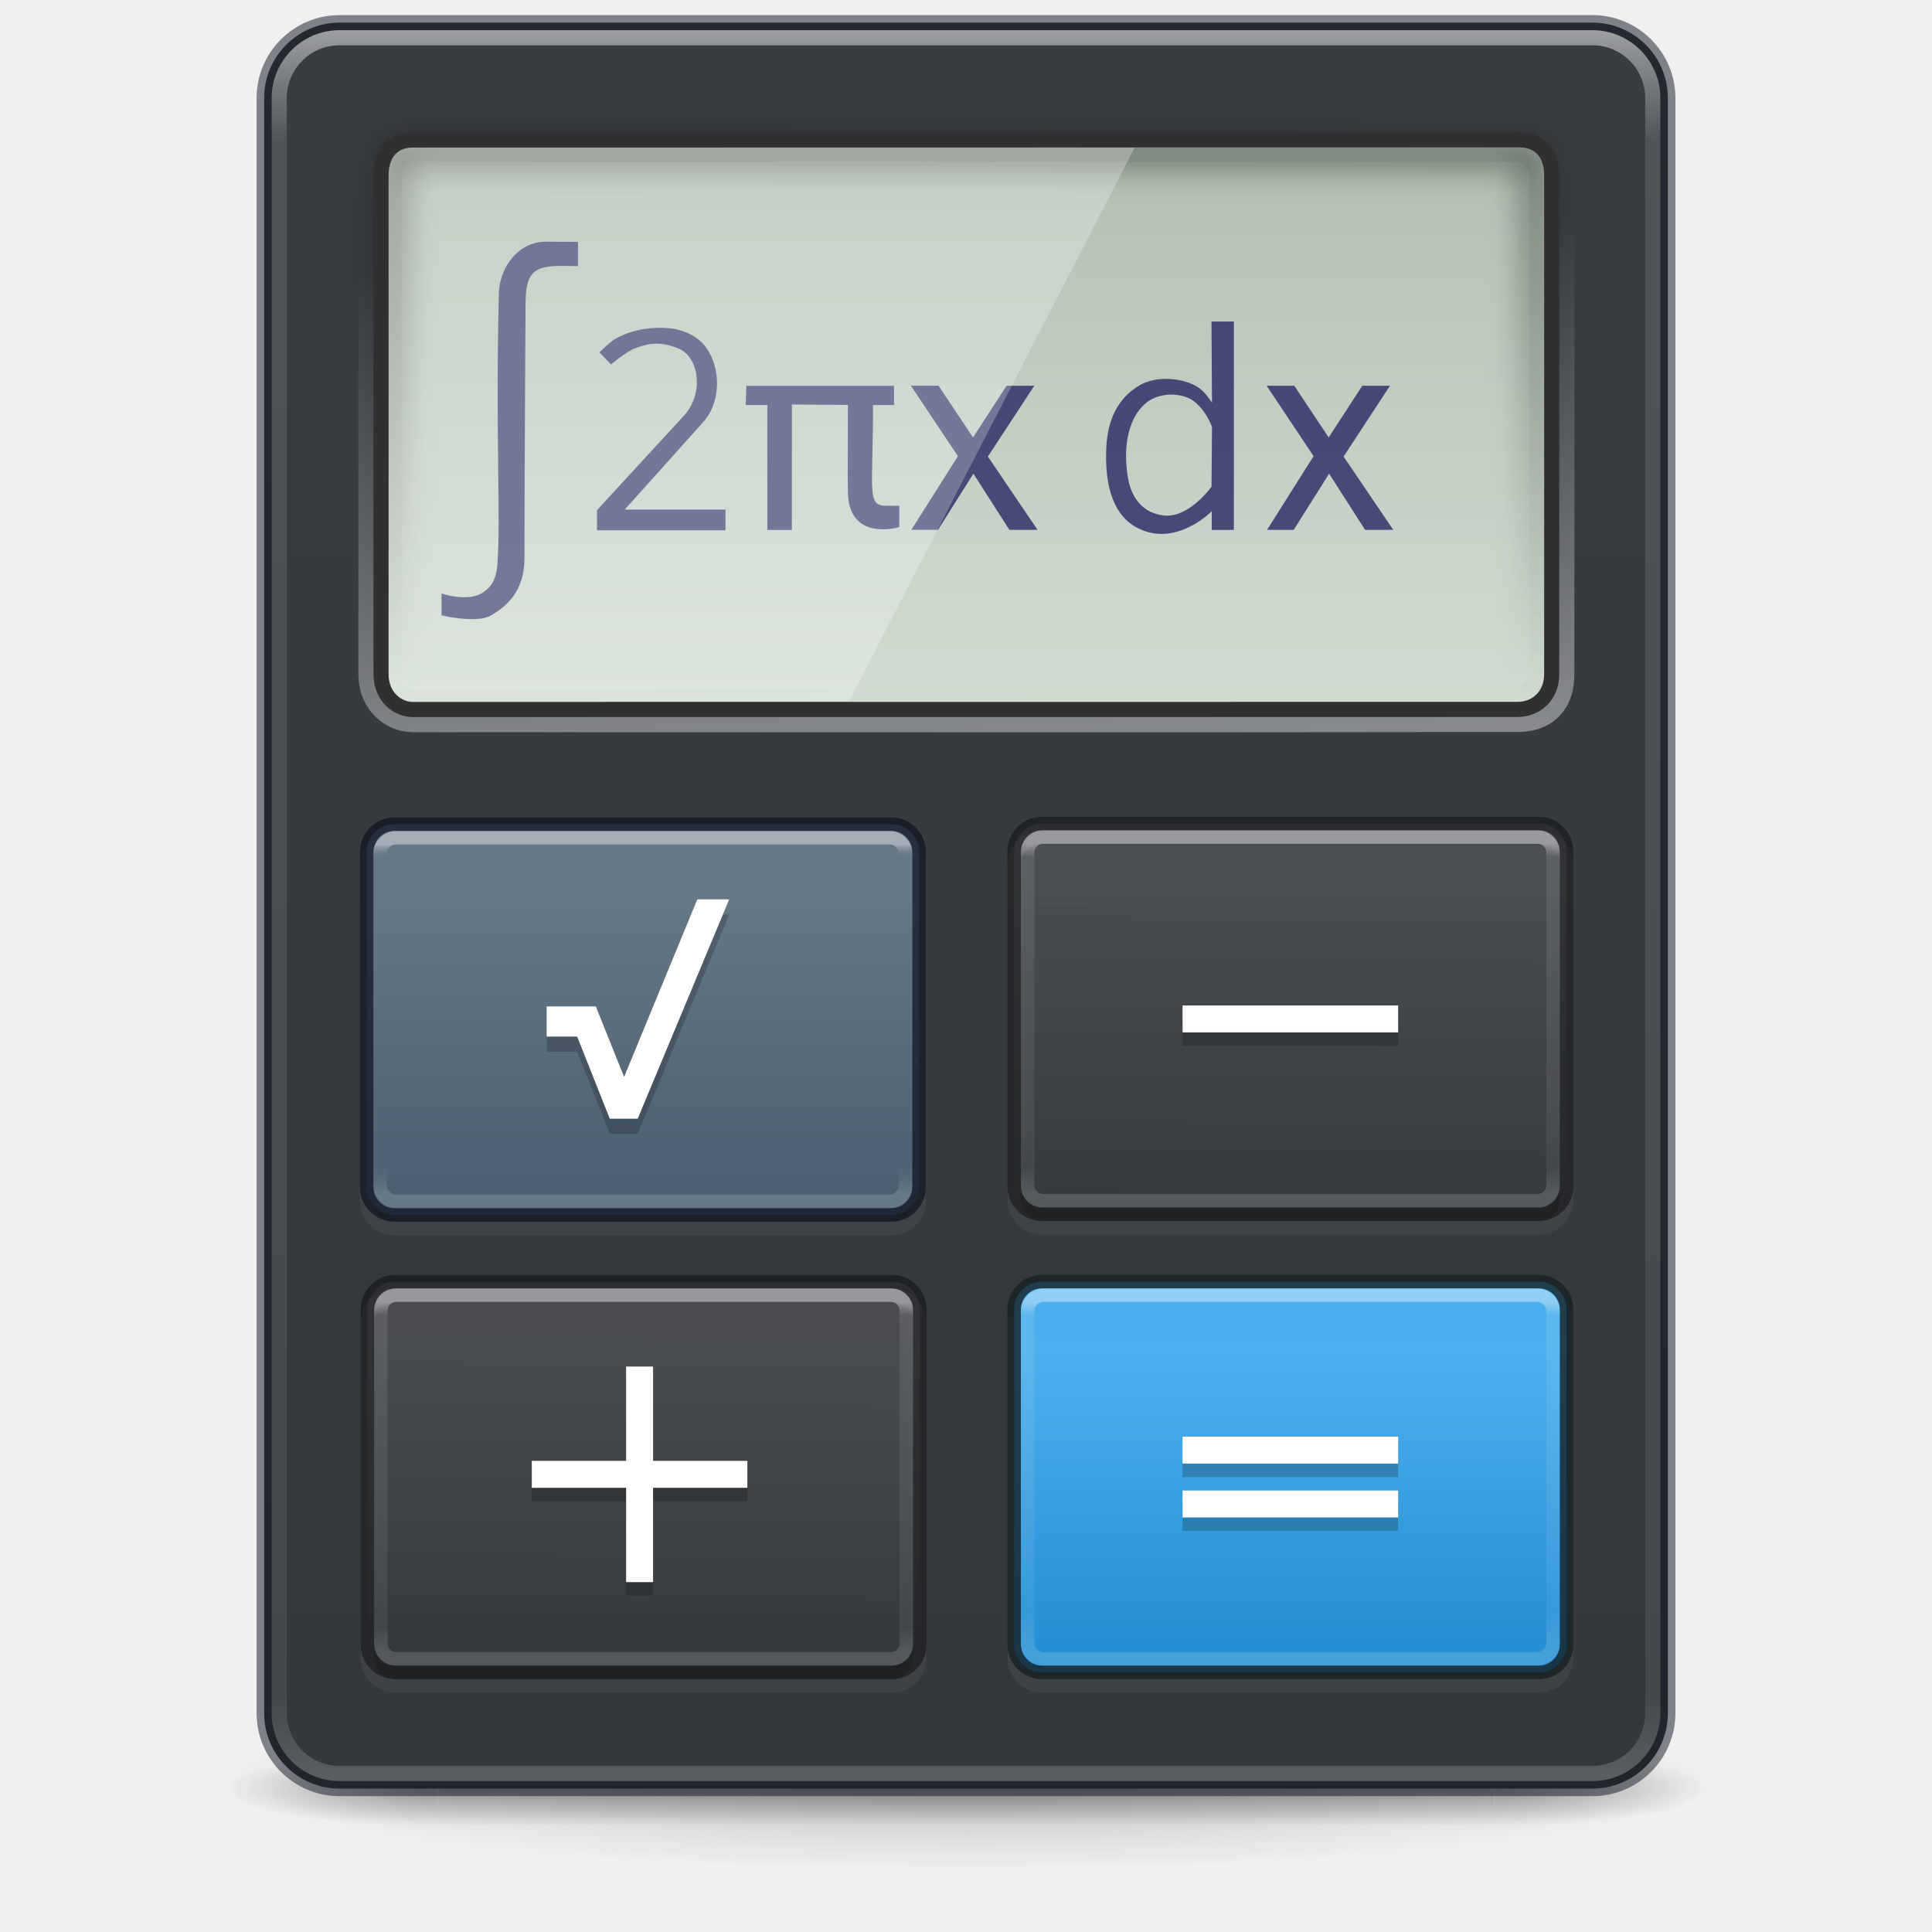
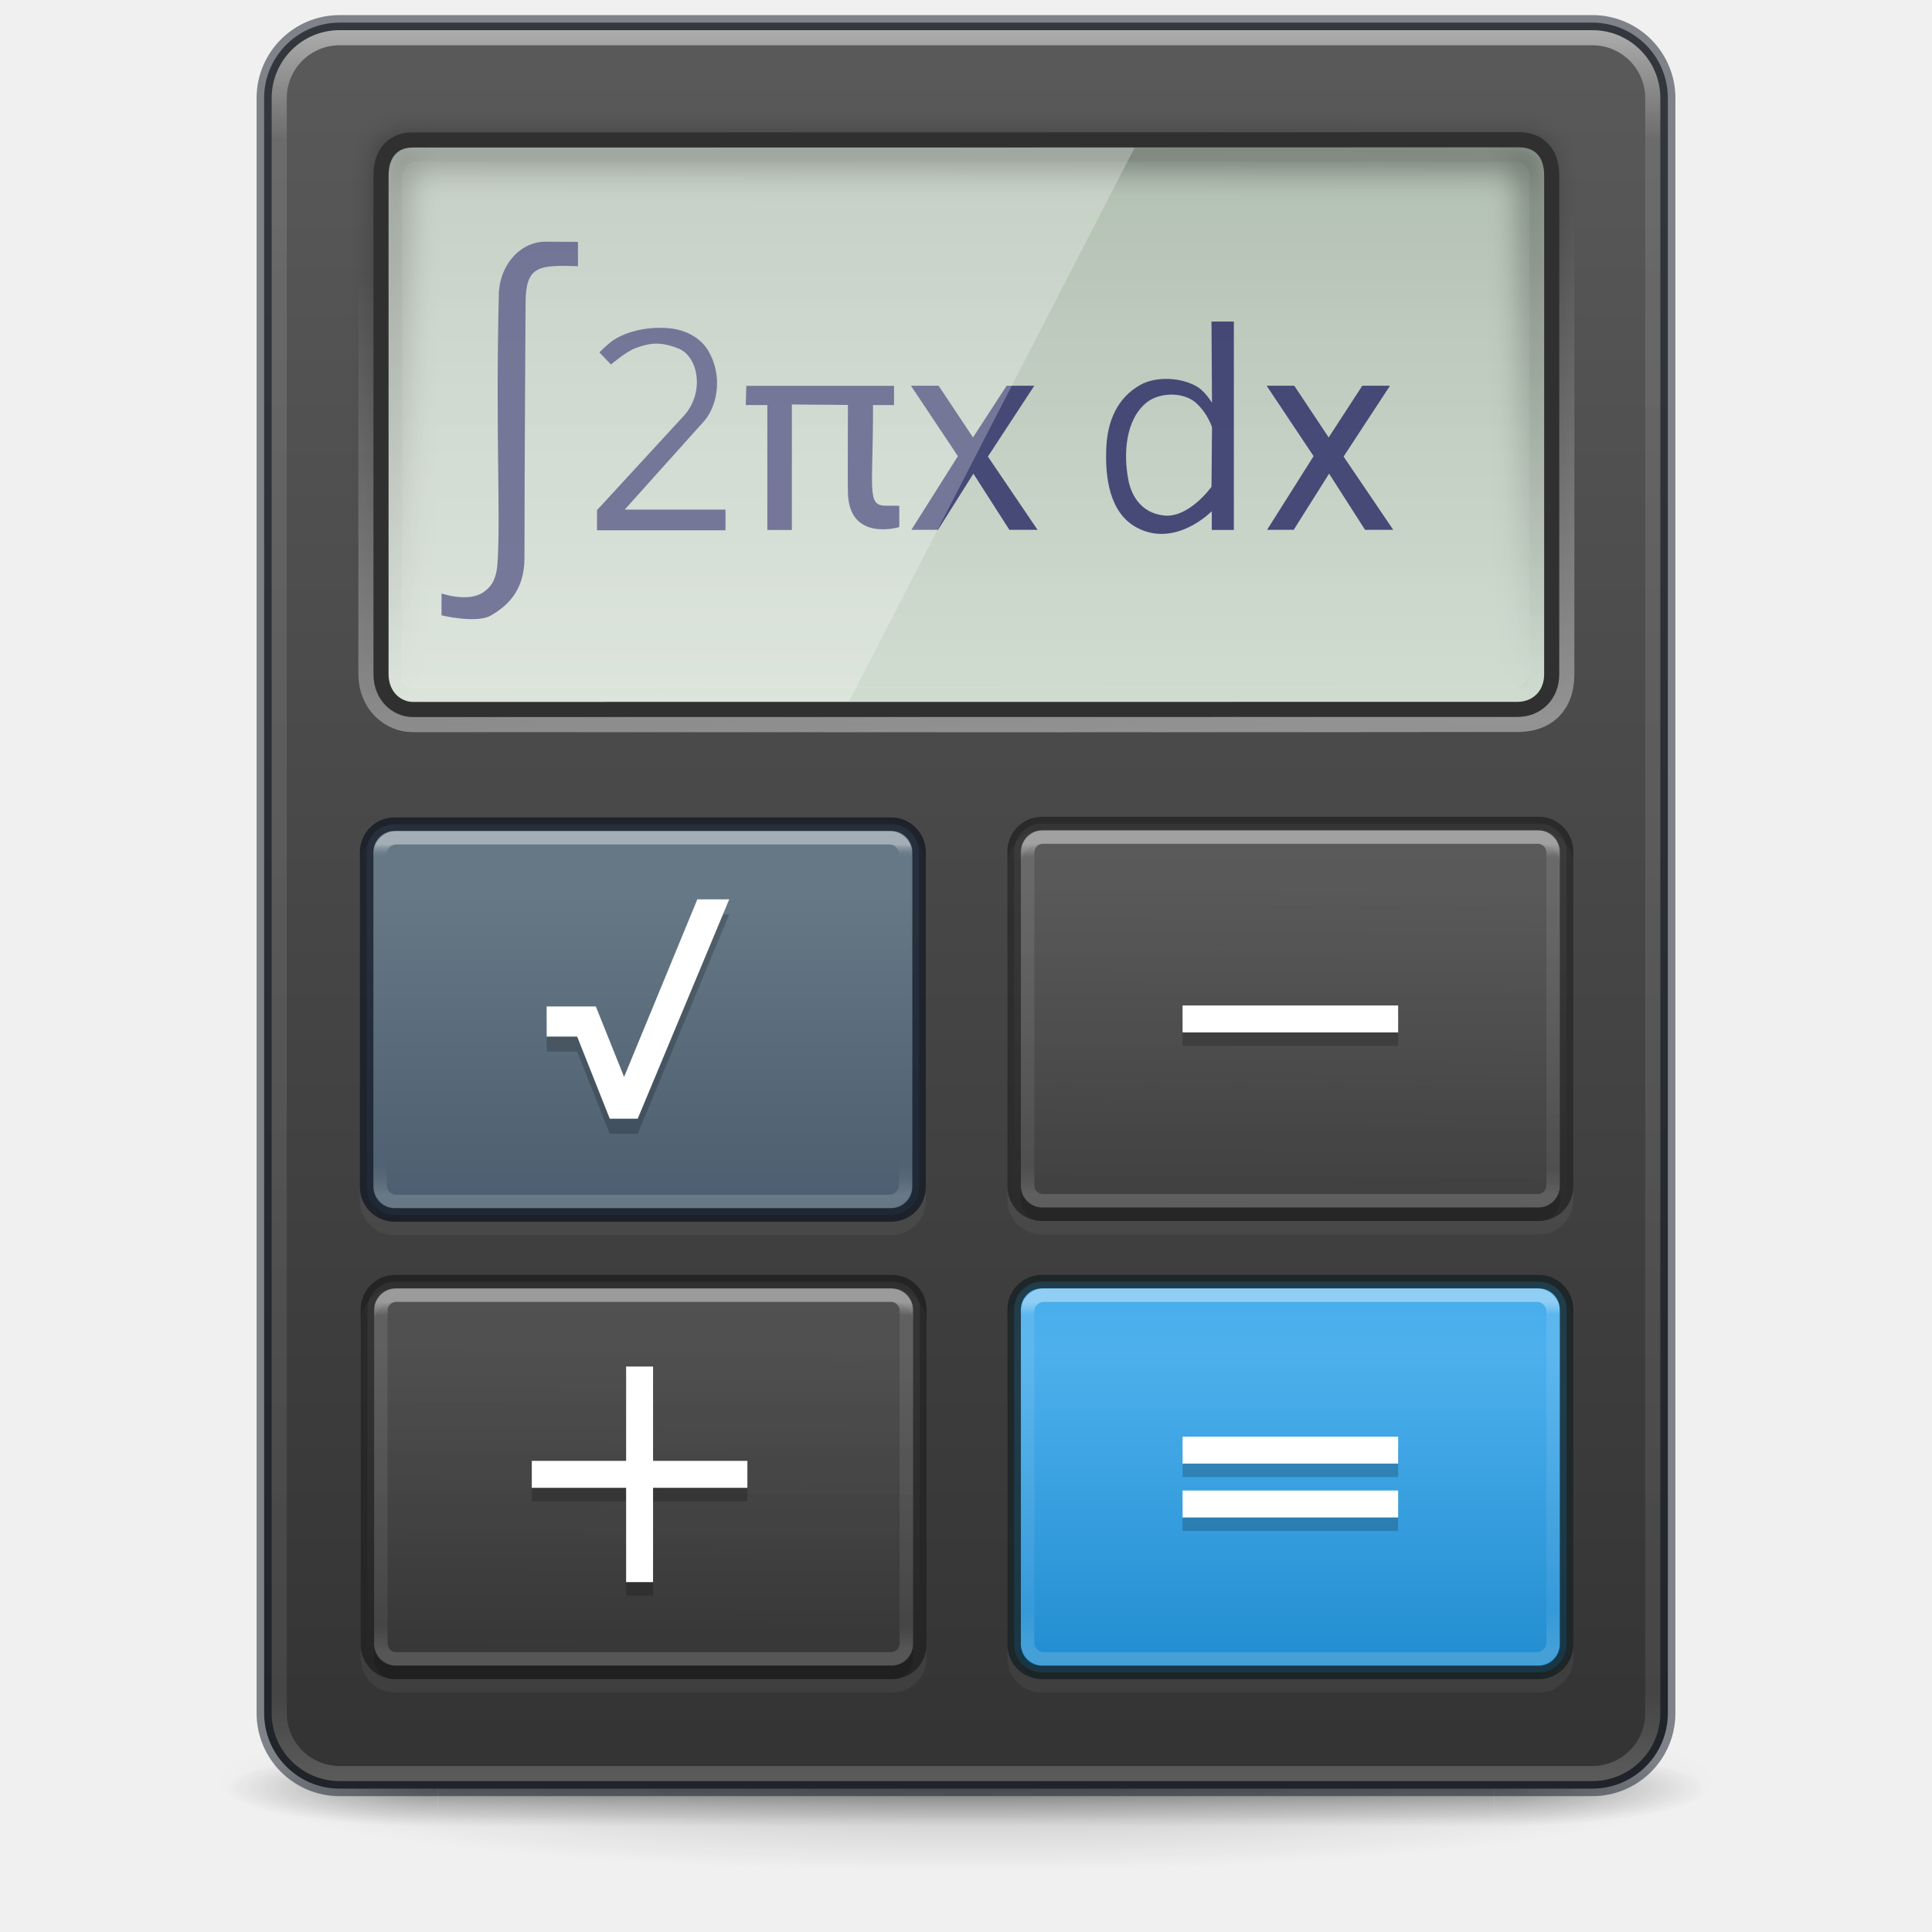
<svg xmlns="http://www.w3.org/2000/svg" xmlns:xlink="http://www.w3.org/1999/xlink" version="1.1" id="svg2" height="128" width="128">
  <defs id="defs4">
    <linearGradient id="linearGradient996">
      <stop offset="0" style="stop-color:#667885;stop-opacity:1" id="stop988" />
      <stop offset="0.262" style="stop-color:#667885;stop-opacity:1" id="stop990" />
      <stop offset="0.705" style="stop-color:#485a6c;stop-opacity:1" id="stop992" />
      <stop offset="1" style="stop-color:#485a6c;stop-opacity:1" id="stop994" />
    </linearGradient>
    <linearGradient id="linearGradient4694">
      <stop id="stop4686" style="stop-color:#ffffff;stop-opacity:1" offset="0" />
      <stop id="stop4688" style="stop-color:#667885;stop-opacity:0" offset="0.038" />
      <stop id="stop4690" style="stop-color:#485a6c;stop-opacity:0" offset="0.885" />
      <stop id="stop4692" style="stop-color:#ffffff;stop-opacity:0.392" offset="1" />
    </linearGradient>
    <linearGradient id="linearGradient5512">
      <stop style="stop-color:#000000;stop-opacity:1;" offset="0" id="stop5508" />
      <stop style="stop-color:#000000;stop-opacity:0;" offset="1" id="stop5510" />
    </linearGradient>
    <linearGradient id="linearGradient5191">
      <stop id="stop5183" style="stop-color:#566592;stop-opacity:1" offset="0" />
      <stop id="stop5185" style="stop-color:#5a6c9a;stop-opacity:1" offset="0.262" />
      <stop id="stop5187" style="stop-color:#3d4868;stop-opacity:1" offset="0.705" />
      <stop id="stop5189" style="stop-color:#ac441f;stop-opacity:1" offset="1" />
    </linearGradient>
    <linearGradient id="linearGradient5108">
      <stop id="stop5104" style="stop-color:#fffeff;stop-opacity:0.1" offset="0" />
      <stop id="stop5106" style="stop-color:#ffffff;stop-opacity:0" offset="1" />
    </linearGradient>
    <linearGradient id="linearGradient6420">
      <stop id="stop6422" offset="0" style="stop-color:#000000;stop-opacity:1;" />
      <stop id="stop6424" offset="1" style="stop-color:#000000;stop-opacity:0;" />
    </linearGradient>
    <linearGradient id="linearGradient6307">
      <stop id="stop6309" offset="0" style="stop-color:#cc0000;stop-opacity:1;" />
      <stop id="stop6311" offset="1" style="stop-color:#cc0000;stop-opacity:0;" />
    </linearGradient>
    <linearGradient y2="42.728" x2="16.806" y1="20.62" x1="16.806" gradientTransform="matrix(4.207666,0,0,5.317381,-4.693666,-108.4236)" gradientUnits="userSpaceOnUse" id="linearGradient4610" xlink:href="#linearGradient4035" />
    <linearGradient id="linearGradient4035">
      <stop offset="0" style="stop-color:#ffffff;stop-opacity:1" id="stop4037" />
      <stop offset="0.056" style="stop-color:#ffffff;stop-opacity:0.235" id="stop4039" />
      <stop offset="0.944" style="stop-color:#ffffff;stop-opacity:0.157" id="stop4041" />
      <stop offset="1" style="stop-color:#ffffff;stop-opacity:0.392" id="stop4043" />
    </linearGradient>
    <linearGradient id="linearGradient3688-166-749-654">
      <stop offset="0" style="stop-color:#181818;stop-opacity:1" id="stop3088" />
      <stop offset="1" style="stop-color:#181818;stop-opacity:0" id="stop3090" />
    </linearGradient>
    <linearGradient id="linearGradient3688-464-309-604">
      <stop offset="0" style="stop-color:#181818;stop-opacity:1" id="stop3094" />
      <stop offset="1" style="stop-color:#181818;stop-opacity:0" id="stop3096" />
    </linearGradient>
    <linearGradient id="linearGradient3702-501-757-795">
      <stop offset="0" style="stop-color:#181818;stop-opacity:0" id="stop3100" />
      <stop offset="0.5" style="stop-color:#181818;stop-opacity:1" id="stop3102" />
      <stop offset="1" style="stop-color:#181818;stop-opacity:0" id="stop3104" />
    </linearGradient>
    <linearGradient gradientTransform="matrix(1.823529,0,0,1.983051,3.823529,-1959.464)" gradientUnits="userSpaceOnUse" y2="1047.854" x2="33" y1="988.821" x1="33" id="linearGradient4899" xlink:href="#linearGradient3994-617-9-9" />
    <linearGradient y2="42.728" x2="16.806" y1="20.62" x1="16.806" gradientTransform="matrix(3.745285,0,0,4.855,2.855089,-93.77809)" gradientUnits="userSpaceOnUse" id="linearGradient4939" xlink:href="#linearGradient6420" />
    <linearGradient id="linearGradient2867-449-88-871-390-598-476-591-434-148-57-177-8-3-3-6-4-8-8-8-5-7">
      <stop offset="0" style="stop-color:#505050;stop-opacity:1" id="stop3750-1-0-7-6-6-1-3-9-3-9" />
      <stop offset="0.262" style="stop-color:#2b2b2b;stop-opacity:1" id="stop3752-3-7-4-0-32-8-923-0-7-0" />
      <stop offset="0.705" style="stop-color:#0a0a0a;stop-opacity:1" id="stop3754-1-8-5-2-7-6-7-1-9-1" />
      <stop offset="1" style="stop-color:#000000;stop-opacity:1" id="stop3756-1-6-2-6-6-1-96-6-0-1" />
    </linearGradient>
    <radialGradient xlink:href="#linearGradient2867-449-88-871-390-598-476-591-434-148-57-177-8-3-3-6-4-8-8-8-5-7" id="radialGradient5299" gradientUnits="userSpaceOnUse" gradientTransform="matrix(0,25.07708,-23.88123,0,303.5567,-222.2813)" cx="7.118" cy="9.957" fx="7.118" fy="9.957" r="12.672" />
    <linearGradient gradientTransform="matrix(1.888889,0,0,2.056604,1.666666,-2034.368)" gradientUnits="userSpaceOnUse" y2="991.362" x2="33" y1="1045.362" x1="33" id="linearGradient6426" xlink:href="#linearGradient4035" />
    <linearGradient id="linearGradient3994-617-9-9">
-       <stop offset="0" style="stop-color:#393d42;stop-opacity:1" id="stop4324-9-7" />
-       <stop offset="1" style="stop-color:#34383c;stop-opacity:1" id="stop4326-1-1" />
+       <stop offset="0" style="stop-color:#5a5a5a;stop-opacity:1" id="stop4324-9-7" />
+       <stop offset="1" style="stop-color:#333333;stop-opacity:1" id="stop4326-1-1" />
    </linearGradient>
    <linearGradient y2="39.999" x2="25.058" y1="47.028" x1="25.058" gradientTransform="matrix(2.785714,0,0,1.857143,-3.042833,960.0765)" gradientUnits="userSpaceOnUse" id="linearGradient3941" xlink:href="#linearGradient3702-501-757-795" />
    <radialGradient r="2.5" fy="43.5" fx="4.993" cy="43.5" cx="4.993" gradientTransform="matrix(5.536781,0,0,2.6,-52.48024,-1153.962)" gradientUnits="userSpaceOnUse" id="radialGradient3944" xlink:href="#linearGradient3688-464-309-604" />
    <radialGradient r="2.5" fy="43.5" fx="4.996" cy="43.5" cx="4.996" gradientTransform="matrix(5.610595,6.8507554e-7,-1.4382541e-7,2.60002,74.96677,927.7613)" gradientUnits="userSpaceOnUse" id="radialGradient3947" xlink:href="#linearGradient3688-166-749-654" />
    <linearGradient y2="1015.362" x2="32" y1="1017.87" x1="32" spreadMethod="reflect" gradientTransform="matrix(2,0,0,1.8,-2,-816.2898)" gradientUnits="userSpaceOnUse" id="linearGradient4305" xlink:href="#linearGradient6307" />
    <linearGradient y2="991.362" x2="33" y1="1045.362" x1="33" gradientTransform="matrix(1.577778,0,0,1.792453,11.93333,-1765.366)" gradientUnits="userSpaceOnUse" id="linearGradient12733" xlink:href="#linearGradient6420" />
    <linearGradient id="linearGradient3600-9-14">
      <stop id="stop3602-3-8" style="stop-color:#f4f4f4;stop-opacity:1" offset="0" />
      <stop id="stop3604-7-1" style="stop-color:#dbdbdb;stop-opacity:1" offset="1" />
    </linearGradient>
    <linearGradient id="linearGradient3977-4-5">
      <stop id="stop3979-7-4" style="stop-color:#ffffff;stop-opacity:1" offset="0" />
      <stop id="stop3981-6-9" style="stop-color:#ffffff;stop-opacity:0.235" offset="0.012" />
      <stop id="stop3983-5-6" style="stop-color:#ffffff;stop-opacity:0.157" offset="0.988" />
      <stop id="stop3985-6-3" style="stop-color:#ffffff;stop-opacity:0.392" offset="1" />
    </linearGradient>
    <linearGradient id="linearGradient3104-6-7">
      <stop id="stop3106-3-3" style="stop-color:#000000;stop-opacity:0.318" offset="0" />
      <stop id="stop3108-9-6" style="stop-color:#000000;stop-opacity:0.24" offset="1" />
    </linearGradient>
    <linearGradient y2="2.906" x2="-51.786" y1="50.786" x1="-51.786" gradientTransform="matrix(1.591921,0,0,1.891099,133.8087,6.15062)" gradientUnits="userSpaceOnUse" id="linearGradient13846" xlink:href="#linearGradient3104-6-7" />
    <linearGradient y2="42.1" x2="24" y1="5.864" x1="24" gradientTransform="matrix(1.810811,0,0,2.459456,20.54054,0.97296)" gradientUnits="userSpaceOnUse" id="linearGradient13849" xlink:href="#linearGradient3977-4-5" />
    <linearGradient y2="47.013" x2="25.132" y1="0.985" x1="25.132" gradientTransform="matrix(1.942853,0,0,1.998989,17.37152,8.95748)" gradientUnits="userSpaceOnUse" id="linearGradient13852" xlink:href="#linearGradient3600-9-14" />
    <radialGradient xlink:href="#linearGradient3688-166-749-654" id="radialGradient3946" gradientUnits="userSpaceOnUse" gradientTransform="matrix(1.974098,0,0,1.4,26.45127,-17.40253)" cx="4.993" cy="43.5" fx="4.993" fy="43.5" r="2.5" />
    <radialGradient xlink:href="#linearGradient3688-166-749-654" id="radialGradient3948" gradientUnits="userSpaceOnUse" gradientTransform="matrix(1.974098,0,0,1.4,-21.54873,-104.3975)" cx="4.993" cy="43.5" fx="4.993" fy="43.5" r="2.5" />
    <linearGradient xlink:href="#linearGradient3702-501-757-795" id="linearGradient3950" gradientUnits="userSpaceOnUse" x1="25.058" y1="47.028" x2="25.058" y2="39.999" gradientTransform="matrix(0.8796297,0,0,1,2.888892,-0.00253193)" />
    <radialGradient xlink:href="#linearGradient6420" id="radialGradient3976" gradientUnits="userSpaceOnUse" gradientTransform="matrix(1.414902,0,0,0.1697883,69.70032,102.1314)" cx="-4.029" cy="93.468" fx="-4.029" fy="93.468" r="35.338" />
    <linearGradient xlink:href="#linearGradient3924" id="linearGradient3965" gradientUnits="userSpaceOnUse" gradientTransform="matrix(2.72973,0,0,2.72973,-14.51351,-14.51349)" x1="24" y1="6.04" x2="24" y2="48.535" />
    <linearGradient id="linearGradient3924">
      <stop id="stop3926" style="stop-color:#ffffff;stop-opacity:1" offset="0" />
      <stop id="stop3928" style="stop-color:#ffffff;stop-opacity:0.235" offset="0.063" />
      <stop id="stop3930" style="stop-color:#ffffff;stop-opacity:0.157" offset="0.951" />
      <stop id="stop3932" style="stop-color:#ffffff;stop-opacity:0.392" offset="1" />
    </linearGradient>
    <linearGradient gradientTransform="matrix(0.8706134,0,0,1.329738,8.246971,77.33076)" gradientUnits="userSpaceOnUse" y2="-20" x2="68" y1="-52" x1="68" id="linearGradient4961" xlink:href="#linearGradient5052" />
    <linearGradient id="linearGradient5052">
      <stop offset="0" style="stop-color:#404040;stop-opacity:1" id="stop5054-1" />
      <stop offset="1" style="stop-color:#404040;stop-opacity:1" id="stop5056-4" />
    </linearGradient>
    <linearGradient gradientTransform="matrix(0.8706134,0,0,1.329738,7.376358,77.33076)" gradientUnits="userSpaceOnUse" y2="-24.098" x2="65.006" y1="-50.261" x1="65.036" id="linearGradient5182" xlink:href="#linearGradient5176" />
    <linearGradient id="linearGradient5176">
      <stop id="stop5178" offset="0" style="stop-color:#000000;stop-opacity:1;" />
      <stop id="stop5180" offset="1" style="stop-color:#000000;stop-opacity:0.474" />
    </linearGradient>
    <linearGradient gradientTransform="matrix(0.8706134,0,0,1.329738,8.246971,77.33076)" gradientUnits="userSpaceOnUse" y2="-22.753" x2="55.771" y1="-51.253" x1="55.771" id="linearGradient4953" xlink:href="#linearGradient5010" />
    <linearGradient id="linearGradient5010">
      <stop offset="0" style="stop-color:#b1bfb1;stop-opacity:1" id="stop5012" />
      <stop offset="1" style="stop-color:#dae6da;stop-opacity:0.941" id="stop5014" />
    </linearGradient>
    <linearGradient gradientTransform="matrix(0.8706134,0,0,1.329738,7.376358,77.33076)" gradientUnits="userSpaceOnUse" y2="-46.019" x2="64.175" y1="-20.916" x1="64.983" id="linearGradient5190" xlink:href="#linearGradient5184" />
    <linearGradient id="linearGradient5184">
      <stop id="stop5186" offset="0" style="stop-color:#ffffff;stop-opacity:1;" />
      <stop id="stop5188" offset="1" style="stop-color:#ffffff;stop-opacity:0;" />
    </linearGradient>
    <linearGradient y2="47.132" x2="-6.029" y1="26.749" x1="-6.029" gradientTransform="matrix(2.913128,0,0,2.943643,62.56432,-70.73896)" gradientUnits="userSpaceOnUse" id="linearGradient4950" xlink:href="#linearGradient2867-449-88-871-390-598-476-591-434-148-57-177-8-3-3-6-4-8-8-8-8" />
    <linearGradient id="linearGradient2867-449-88-871-390-598-476-591-434-148-57-177-8-3-3-6-4-8-8-8-8">
      <stop offset="0" style="stop-color:#39a9e9;stop-opacity:1" id="stop3750-1-0-7-6-6-1-3-9-2" />
      <stop offset="0.262" style="stop-color:#4db0ed;stop-opacity:1" id="stop3752-3-7-4-0-32-8-923-0-9" />
      <stop offset="0.705" style="stop-color:#1b88cc;stop-opacity:1" id="stop3754-1-8-5-2-7-6-7-1-9" />
      <stop offset="1" style="stop-color:#ac441f;stop-opacity:1" id="stop3756-1-6-2-6-6-1-96-6-7" />
    </linearGradient>
    <linearGradient y2="41.822" x2="23.98" y1="6.186" x1="23.98" gradientTransform="matrix(1.054195,0,0,0.7295886,15.72041,15.48709)" gradientUnits="userSpaceOnUse" id="linearGradient4952" xlink:href="#linearGradient4954" />
    <linearGradient id="linearGradient4954">
      <stop offset="0" style="stop-color:#ffffff;stop-opacity:1" id="stop4956" />
      <stop offset="0.038" style="stop-color:#ffffff;stop-opacity:0.235" id="stop4958" />
      <stop offset="0.885" style="stop-color:#ffffff;stop-opacity:0.157" id="stop4960" />
      <stop offset="1" style="stop-color:#ffffff;stop-opacity:0.392" id="stop4962" />
    </linearGradient>
    <linearGradient y2="40.021" x2="-5.976" y1="31.807" x1="-5.907" gradientTransform="matrix(2.913128,0,0,2.943643,62.56432,-70.73896)" gradientUnits="userSpaceOnUse" id="linearGradient4945" xlink:href="#linearGradient5221-1-5-5-3-5" />
    <linearGradient id="linearGradient5221-1-5-5-3-5">
      <stop offset="0" style="stop-color:#918e88;stop-opacity:1" id="stop5223-0-5-4-9-4" />
      <stop offset="1" style="stop-color:#605c58;stop-opacity:1" id="stop5225-4-3-2-4-6" />
    </linearGradient>
    <linearGradient y2="41.822" x2="23.98" y1="6.186" x1="23.98" gradientTransform="matrix(1.054195,0,0,0.7295886,15.72041,15.48709)" gradientUnits="userSpaceOnUse" id="linearGradient5087" xlink:href="#linearGradient5089" />
    <linearGradient id="linearGradient5089">
      <stop id="stop5091" style="stop-color:#ffffff;stop-opacity:1" offset="0" />
      <stop id="stop5093" style="stop-color:#ffffff;stop-opacity:0.235" offset="0.038" />
      <stop id="stop5095" style="stop-color:#ffffff;stop-opacity:0.157" offset="0.926" />
      <stop id="stop5097" style="stop-color:#ffffff;stop-opacity:0.392" offset="1" />
    </linearGradient>
    <linearGradient xlink:href="#linearGradient5108" id="linearGradient332" gradientUnits="userSpaceOnUse" gradientTransform="matrix(2.913128,0,0,2.943643,62.56432,-70.73896)" x1="-5.907" y1="31.807" x2="-5.976" y2="40.021" />
    <linearGradient xlink:href="#linearGradient5089" id="linearGradient334" gradientUnits="userSpaceOnUse" gradientTransform="matrix(1.054195,0,0,0.7295886,15.72041,15.48709)" x1="23.98" y1="6.186" x2="23.98" y2="41.822" />
    <linearGradient xlink:href="#linearGradient5191" id="linearGradient5161" gradientUnits="userSpaceOnUse" gradientTransform="matrix(2.913128,0,0,2.943643,62.56432,-70.73896)" x1="-6.029" y1="26.749" x2="-6.029" y2="47.132" />
    <linearGradient xlink:href="#linearGradient4694" id="linearGradient5163" gradientUnits="userSpaceOnUse" gradientTransform="matrix(0.9410425,0,0,0.6512781,20.0057,51.91797)" x1="23.98" y1="6.186" x2="23.98" y2="41.822" />
    <linearGradient xlink:href="#linearGradient5512" id="linearGradient5514" x1="64.634" y1="10.926" x2="64.634" y2="46.313" gradientUnits="userSpaceOnUse" />
    <filter style="color-interpolation-filters:sRGB" id="filter5580" x="-0.035" width="1.07" y="-0.076" height="1.153">
      <feGaussianBlur stdDeviation="1.112" id="feGaussianBlur5582" />
    </filter>
    <linearGradient xlink:href="#linearGradient996" id="linearGradient6775" gradientUnits="userSpaceOnUse" gradientTransform="matrix(2.600447,0,0,2.627687,61.82161,-25.053)" x1="-6.029" y1="26.749" x2="-6.029" y2="47.132" />
  </defs>
  <path style="color:#000000;display:inline;overflow:visible;visibility:visible;opacity:0.2;fill:url(#radialGradient3976);fill-opacity:1;fill-rule:nonzero;stroke:none;stroke-width:1;marker:none;enable-background:accumulate" id="path3041" d="m 114,118.001 a 50,6 0 0 1 -100,0 50,6 0 1 1 100,0 z" />
  <g style="display:inline" id="g2036" transform="matrix(2.699999,0,0,0.5555561,-0.800009,94.89055)">
    <g style="opacity:0.4" id="g3712" transform="matrix(1.052632,0,0,1.285713,-1.263158,-13.42854)">
      <rect style="fill:url(#radialGradient3946);fill-opacity:1;stroke:none;stroke-width:1" id="rect2801-3" y="39.997" x="36.315" height="7" width="4.926" />
      <rect style="fill:url(#radialGradient3948);fill-opacity:1;stroke:none;stroke-width:1" id="rect3696-6" transform="scale(-1)" y="-46.997" x="-11.685" height="7" width="4.926" />
      <rect style="fill:url(#linearGradient3950);fill-opacity:1;stroke:none;stroke-width:1" id="rect3700-7" y="39.997" x="11.685" height="7" width="24.63" />
    </g>
  </g>
  <rect style="fill:url(#linearGradient4899);stroke:none" id="rect4897" y="1.5" x="17.5" ry="5" rx="5" height="117" width="93" />
  <rect width="93" height="117" rx="5" ry="5" x="17.5" y="1.5" id="rect3993" style="opacity:0.5;fill:none;stroke:#0e141f;stroke-width:1;stroke-opacity:1" />
  <rect width="91" height="115" rx="4" ry="4" x="18.5" y="2.5" id="rect6741-5-0-2-3" style="fill:none;stroke:url(#linearGradient3965);stroke-width:1;stroke-linecap:round;stroke-linejoin:round;stroke-miterlimit:4;stroke-dasharray:none;stroke-dashoffset:0;stroke-opacity:1;font-variant-east_asian:normal;opacity:0.5;vector-effect:none;fill-opacity:1" />
  <flowRoot xml:space="preserve" id="flowRoot81" style="font-style:normal;font-weight:normal;font-size:40px;line-height:1.25;font-family:sans-serif;letter-spacing:0px;word-spacing:0px;fill:#000000;fill-opacity:1;stroke:none">
    <flowRegion id="flowRegion83">
      <rect id="rect85" width="281.614" height="581.072" x="-189.295" y="-10.609" />
    </flowRegion>
    <flowPara id="flowPara87" />
  </flowRoot>
  <path id="rect5156" d="m 27.027,8.845 73.65,0.429 c 1.091,0.006 2.139,0.799 2.138,2.325 l -0.01,33.059 c -6e-4,1.993 -1.278,2.336 -2.266,2.338 -18.515,0.03 -48.556,0.011 -73.207,0.011 -0.989,-2.1e-5 -2.089,-0.827 -2.089,-2.353 V 11.599 c 0,-1.526 0.796,-2.754 1.785,-2.754 z" style="color:#000000;display:inline;overflow:visible;visibility:visible;opacity:0.4;fill:none;stroke:url(#linearGradient5190);stroke-width:3;stroke-linecap:round;stroke-linejoin:bevel;stroke-miterlimit:4;stroke-dasharray:none;stroke-dashoffset:0;stroke-opacity:1;marker:none;paint-order:fill markers stroke;enable-background:accumulate" />
  <path id="rect5158" d="M 27.09,9.288 100.677,9.274 C 102,9.274 102.804,10.08 102.804,11.606 v 33.054 c 0,1.526 -0.836,2.341 -2.264,2.341 l -73.208,0.006 c -1.121,9.7e-5 -2.089,-0.499 -2.089,-2.025 l 0,-33.644 c 0,-1.28 0.858,-2.049 1.847,-2.049 z" style="color:#000000;display:inline;overflow:visible;visibility:visible;fill:url(#linearGradient4953);fill-opacity:1;fill-rule:nonzero;stroke:none;stroke-width:1.076;stroke-linejoin:bevel;stroke-miterlimit:4;stroke-dasharray:none;marker:none;paint-order:fill markers stroke;enable-background:accumulate" />
  <path id="rect5160" d="m 27.517,10.179 72.987,0.011 c 0.762,1.15e-4 1.354,0.671 1.354,1.517 v 32.84 c 0,0.846 -0.656,1.527 -1.553,1.528 l -72.812,0.055 c -0.929,6.98e-4 -1.36,-0.46 -1.361,-1.351 l -0.022,-33.072 c -5.66e-4,-0.846 0.696,-1.528 1.407,-1.528 z" style="opacity:0.05;fill:none;stroke:url(#linearGradient5182);stroke-width:1.076;stroke-linecap:round;stroke-linejoin:bevel;stroke-miterlimit:4;stroke-dasharray:none;stroke-dashoffset:0;stroke-opacity:1;paint-order:fill markers stroke" />
  <g transform="matrix(0.8926649,0,0,0.8926649,48.87113,68.40074)" id="g4942">
    <rect style="color:#000000;display:inline;overflow:visible;visibility:visible;opacity:0.05;fill:none;stroke:#ffffff;stroke-width:1;stroke-linecap:round;stroke-linejoin:round;stroke-miterlimit:4;stroke-dasharray:none;stroke-dashoffset:0;stroke-opacity:1;marker:none;enable-background:accumulate" id="rect5440" y="19.497" x="20.521" ry="2.071" rx="2.05" height="29" width="41" />
    <rect width="41" height="29" rx="2.05" ry="2.071" x="20.521" y="18.497" id="rect4944" style="color:#000000;display:inline;overflow:visible;visibility:visible;fill:url(#linearGradient4950);fill-opacity:1;fill-rule:nonzero;stroke:none;stroke-width:1;marker:none;enable-background:accumulate" />
    <rect ry="1.207" width="39.005" height="26.995" x="21.518" y="19.5" id="rect4946" style="opacity:0.4;fill:none;stroke:url(#linearGradient4952);stroke-width:1;stroke-linecap:round;stroke-linejoin:round;stroke-miterlimit:4;stroke-dasharray:none;stroke-dashoffset:0;stroke-opacity:1" />
    <rect width="41" height="29" rx="2.05" ry="2.071" x="20.521" y="18.497" id="rect4948" style="color:#000000;display:inline;overflow:visible;visibility:visible;opacity:1;fill:none;stroke:#162023;stroke-width:1;stroke-linecap:round;stroke-linejoin:round;stroke-miterlimit:4;stroke-dasharray:none;stroke-dashoffset:0;stroke-opacity:0.791;marker:none;enable-background:accumulate" />
  </g>
  <g transform="matrix(0.8926649,0,0,0.8926649,6.023221,68.40074)" id="g4933">
    <rect width="41" height="29" rx="2.05" ry="2.071" x="20.521" y="19.497" id="rect5126" style="color:#000000;display:inline;overflow:visible;visibility:visible;opacity:0.05;fill:none;stroke:#ffffff;stroke-width:1;stroke-linecap:round;stroke-linejoin:round;stroke-miterlimit:4;stroke-dasharray:none;stroke-dashoffset:0;stroke-opacity:1;marker:none;enable-background:accumulate" />
    <rect style="color:#000000;display:inline;overflow:visible;visibility:visible;fill:url(#linearGradient332);fill-opacity:1;fill-rule:nonzero;stroke:none;stroke-width:1;marker:none;enable-background:accumulate" id="rect5505-21-0-8-7-1" y="18.497" x="20.521" ry="2.071" rx="2.05" height="29" width="41" />
    <rect ry="1.149" style="opacity:0.4;fill:none;stroke:url(#linearGradient334);stroke-width:1;stroke-linecap:round;stroke-linejoin:round;stroke-miterlimit:4;stroke-dasharray:none;stroke-dashoffset:0;stroke-opacity:1" id="rect6741-1-2-7-8" y="19.5" x="21.518" height="26.995" width="39.005" />
    <rect style="color:#000000;display:inline;overflow:visible;visibility:visible;opacity:0.518;fill:none;stroke:#000000;stroke-width:1;stroke-linecap:round;stroke-linejoin:round;stroke-miterlimit:4;stroke-dasharray:none;stroke-dashoffset:0;stroke-opacity:0.795;marker:none;enable-background:accumulate" id="rect5505-21-3-2-3-9-7-0" y="18.497" x="20.521" ry="2.071" rx="2.05" height="29" width="41" />
  </g>
  <use x="0" y="0" xlink:href="#g4933" id="use4940" transform="translate(42.84791,-30.35061)" width="100%" height="100%" />
  <path id="path5249" d="m 84.578,67.508 h 0.019 -6.249 v 1.785 h 6.249 -0.019 1.785 0.019 6.249 v -1.785 h -6.249 -0.019 z" style="opacity:0.2;fill:#000000;fill-opacity:1;stroke:none;stroke-width:1.785;stroke-linecap:butt;stroke-linejoin:miter;stroke-miterlimit:4;stroke-dasharray:none;stroke-opacity:1" />
  <path style="opacity:1;fill:#ffffff;fill-opacity:1;stroke:none;stroke-width:1.785;stroke-linecap:butt;stroke-linejoin:miter;stroke-miterlimit:4;stroke-dasharray:none;stroke-opacity:1" d="m 84.578,66.615 h 0.019 -6.249 v 1.785 h 6.249 -0.019 1.785 0.019 6.249 v -1.785 h -6.249 -0.019 z" id="path5239" />
  <path style="opacity:0.2;fill:#000000;fill-opacity:1;stroke:none;stroke-width:1.785;stroke-linecap:butt;stroke-linejoin:miter;stroke-miterlimit:4;stroke-dasharray:none;stroke-opacity:1" d="m 84.578,96.073 h 0.019 -6.249 v 1.785 h 6.249 -0.019 1.785 0.019 6.249 v -1.785 h -6.249 -0.019 z" id="path5251" />
  <path id="path5241" d="m 84.578,95.181 h 0.019 -6.249 v 1.785 h 6.249 -0.019 1.785 0.019 6.249 v -1.785 h -6.249 -0.019 z" style="opacity:1;fill:#ffffff;fill-opacity:1;stroke:none;stroke-width:1.785;stroke-linecap:butt;stroke-linejoin:miter;stroke-miterlimit:4;stroke-dasharray:none;stroke-opacity:1" />
  <path id="path5253" d="m 84.578,99.644 h 0.019 -6.249 v 1.785 h 6.249 -0.019 1.785 0.019 6.249 v -1.785 h -6.249 -0.019 z" style="opacity:0.2;fill:#000000;fill-opacity:1;stroke:none;stroke-width:1.785;stroke-linecap:butt;stroke-linejoin:miter;stroke-miterlimit:4;stroke-dasharray:none;stroke-opacity:1" />
  <path style="opacity:1;fill:#ffffff;fill-opacity:1;stroke:none;stroke-width:1.785;stroke-linecap:butt;stroke-linejoin:miter;stroke-miterlimit:4;stroke-dasharray:none;stroke-opacity:1" d="m 84.578,98.751 h 0.019 -6.249 v 1.785 h 6.249 -0.019 1.785 0.019 6.249 v -1.785 h -6.249 -0.019 z" id="path5243" />
  <rect width="36.599" height="25.888" rx="1.83" ry="1.849" x="24.291" y="55.498" id="rect5440-2" style="color:#000000;display:inline;overflow:visible;visibility:visible;opacity:0.05;fill:none;stroke:#ffffff;stroke-width:0.893;stroke-linecap:round;stroke-linejoin:round;stroke-miterlimit:4;stroke-dasharray:none;stroke-dashoffset:0;stroke-opacity:1;marker:none;enable-background:accumulate" />
  <rect style="color:#000000;display:inline;overflow:visible;visibility:visible;fill:url(#linearGradient6775);fill-opacity:1;fill-rule:nonzero;stroke:none;stroke-width:0.893;marker:none;enable-background:accumulate" id="rect4944-6" y="54.605" x="24.291" ry="1.849" rx="1.83" height="25.888" width="36.599" />
  <rect style="opacity:0.4;fill:none;stroke:url(#linearGradient5163);stroke-width:0.893;stroke-linecap:round;stroke-linejoin:round;stroke-miterlimit:4;stroke-dasharray:none;stroke-dashoffset:0;stroke-opacity:1" id="rect4946-1" y="55.5" x="25.181" height="24.097" width="34.819" ry="1.078" />
  <rect style="color:#000000;display:inline;overflow:visible;visibility:visible;opacity:1;fill:none;stroke:#0e141f;stroke-width:0.893;stroke-linecap:round;stroke-linejoin:round;stroke-miterlimit:4;stroke-dasharray:none;stroke-dashoffset:0;stroke-opacity:0.72;marker:none;enable-background:accumulate" id="rect4948-8" y="54.605" x="24.291" ry="1.849" rx="1.83" height="25.888" width="36.599" />
  <path id="path6175" d="m 38.292,16.025 -2.128,-0.012 c -1.777,-0.01 -3.128,1.669 -3.117,3.59 -0.218,9.139 0.131,14.658 -0.09,17.76 -0.086,1.21 -0.569,1.621 -0.922,1.865 -1.007,0.713 -2.78,0.09 -2.78,0.09 l -0.004,1.45 c 0,0 2.306,0.557 3.253,0.018 1.095,-0.624 2.243,-1.637 2.243,-3.825 0,-5.937 0.073,-16.112 0.073,-16.921 0.021,-2.42 0.842,-2.489 3.471,-2.405 z" style="opacity:0.8;fill:#272863;fill-opacity:1;stroke:none;stroke-width:0.172;stroke-linecap:butt;stroke-linejoin:miter;stroke-miterlimit:4;stroke-dasharray:none;stroke-opacity:1" />
  <path id="path6720" d="m 40.477,24.149 c 0,0 1.021,-0.867 1.607,-1.077 0.78,-0.279 1.518,-0.525 2.87,0.02 1.352,0.545 1.762,3.022 0.267,4.547 l -5.668,6.159 v 1.335 h 8.514 v -1.373 h -6.675 l 5.303,-5.912 c 0.902,-1.109 1.138,-3.023 0.264,-4.552 -0.515,-0.901 -1.501,-1.458 -2.697,-1.558 -1.154,-0.096 -2.505,0.12 -3.541,0.742 -0.38,0.228 -1.007,0.867 -1.007,0.867 z" style="opacity:0.8;fill:#272863;fill-opacity:1;stroke:none;stroke-width:0.085;stroke-linecap:butt;stroke-linejoin:miter;stroke-miterlimit:4;stroke-dasharray:none;stroke-opacity:1" />
  <path id="path6722" d="m 49.446,25.561 h 9.786 v 1.276 h -1.393 c 0.019,5.573 -0.447,6.658 0.835,6.666 l 0.906,0.006 v 1.412 c 0,0 -3.371,1.028 -3.404,-2.34 l -0.01,-1.012 0.01,-4.742 -3.713,-0.029 v 8.316 h -1.625 v -8.278 h -1.431 z" style="opacity:0.8;fill:#272863;fill-opacity:1;stroke:none;stroke-width:0.433px;stroke-linecap:butt;stroke-linejoin:miter;stroke-opacity:1" />
  <path id="path6724" d="m 60.353,25.556 h 1.831 l 2.28,3.425 2.227,-3.425 h 1.834 l -3.075,4.693 3.29,4.854 h -1.867 l -2.383,-3.722 -2.344,3.722 h -1.766 l 3.083,-4.881 z" style="opacity:0.8;fill:#272863;fill-opacity:1;stroke:none;stroke-width:0.043;stroke-linecap:butt;stroke-linejoin:miter;stroke-miterlimit:4;stroke-dasharray:none;stroke-opacity:1" />
  <path id="path6724-0" d="m 83.918,25.556 h 1.831 l 2.28,3.425 2.227,-3.425 h 1.834 l -3.074,4.693 3.29,4.854 h -1.867 l -2.383,-3.722 -2.344,3.722 h -1.766 l 3.083,-4.881 z" style="opacity:0.8;fill:#272863;fill-opacity:1;stroke:none;stroke-width:0.043;stroke-linecap:butt;stroke-linejoin:miter;stroke-miterlimit:4;stroke-dasharray:none;stroke-opacity:1" />
  <path id="path6741" d="m 80.265,21.302 h 1.481 v 13.807 h -1.463 v -1.24 c 0,0 -2.393,2.46 -4.964,1.087 -1.803,-0.962 -2.121,-3.299 -2.021,-5.34 0.085,-1.735 0.724,-3.244 2.233,-4.106 1.078,-0.616 2.793,-0.5 3.808,0.126 0.533,0.329 1.013,1.077 1.398,1.789 0.21,0.388 0.132,0.703 0.132,0.703 l -0.374,0.91 c 0,0 -0.16,-1.33 -1.228,-2.321 -0.829,-0.77 -2.456,-0.75 -3.328,-0.029 -1.362,1.127 -1.532,3.374 -1.173,5.158 0.162,0.803 0.714,2.129 2.346,2.307 1.667,0.183 3.154,-1.907 3.154,-1.907 l 0.038,-4.539 z" style="opacity:0.8;fill:#272863;fill-opacity:1;stroke:none;stroke-width:0.043;stroke-linecap:butt;stroke-linejoin:miter;stroke-miterlimit:4;stroke-dasharray:none;stroke-opacity:1" />
  <path style="opacity:0.2;fill:#000000;fill-opacity:1;stroke:none;stroke-width:1.785;stroke-linecap:butt;stroke-linejoin:miter;stroke-miterlimit:4;stroke-dasharray:none;stroke-opacity:1" d="m 41.482,91.43 v 6.249 h -6.249 v 1.785 h 6.249 v 6.249 h 1.785 v -6.249 h 6.249 v -1.785 h -6.249 v -6.249 z" id="path5247" />
  <path id="rect5233" d="m 41.482,90.537 v 6.249 h -6.249 v 1.785 h 6.249 v 6.249 h 1.785 v -6.249 h 6.249 v -1.785 h -6.249 v -6.249 z" style="opacity:1;fill:#ffffff;fill-opacity:1;stroke:none;stroke-width:1.785;stroke-linecap:butt;stroke-linejoin:miter;stroke-miterlimit:4;stroke-dasharray:none;stroke-opacity:1" />
  <path style="opacity:0.2;fill:none;fill-opacity:1;stroke:#000000;stroke-width:1px;stroke-linecap:butt;stroke-linejoin:miter;stroke-opacity:1" d="m 36.717,68.177 h 2.419 l 2.205,5.5 5.194,-12.594 h 1.027 l -5.645,13.533 h -1.179 l -2.16,-5.441 h -1.861 z" id="path5193" />
  <path id="path5232" d="m 36.717,67.178 h 2.419 l 2.205,5.5 5.194,-12.594 h 1.027 l -5.645,13.533 h -1.179 l -2.16,-5.441 h -1.861 z" style="opacity:1;fill:none;fill-opacity:1;stroke:#ffffff;stroke-width:1px;stroke-linecap:butt;stroke-linejoin:miter;stroke-opacity:1" />
  <path style="opacity:0.7;fill:none;stroke:url(#linearGradient5514);stroke-width:1px;stroke-linecap:butt;stroke-linejoin:miter;stroke-opacity:1;filter:url(#filter5580)" d="M 25.649,45.024 26.125,10.125 l 75.5,0.125 0.312,34.562" id="path5258" />
  <path style="opacity:0.25;fill:#ffffff;fill-opacity:1;stroke:#ffffff;stroke-width:1.07;stroke-linecap:round;stroke-linejoin:miter;stroke-miterlimit:4;stroke-dasharray:none;stroke-dashoffset:0;stroke-opacity:1;paint-order:fill markers stroke" d="m 27.409,10.309 46.884,0.011 -18.368,35.61 H 27.79 c -0.975,0 -1.517,-0.243 -1.517,-1.237 V 11.825 c 0,-1.065 0.373,-1.516 1.136,-1.516 z" id="path4931" />
  <path id="rect5162" d="m 27.292,9.274 73.374,-0.012 c 1.255,-1.983e-4 2.138,0.823 2.138,2.349 l -4e-5,33.053 c 0,1.434 -1.02,2.336 -2.269,2.336 l -73.195,0.006 c -0.989,8.5e-5 -2.097,-0.827 -2.097,-2.353 V 11.6 c 0,-1.526 0.873,-2.325 2.05,-2.325 z" style="color:#000000;display:inline;overflow:visible;visibility:visible;opacity:1;fill:none;stroke:#303030;stroke-width:1;stroke-linecap:round;stroke-linejoin:bevel;stroke-miterlimit:4;stroke-dasharray:none;stroke-dashoffset:0;stroke-opacity:1;marker:none;paint-order:fill markers stroke;enable-background:accumulate" />
</svg>
